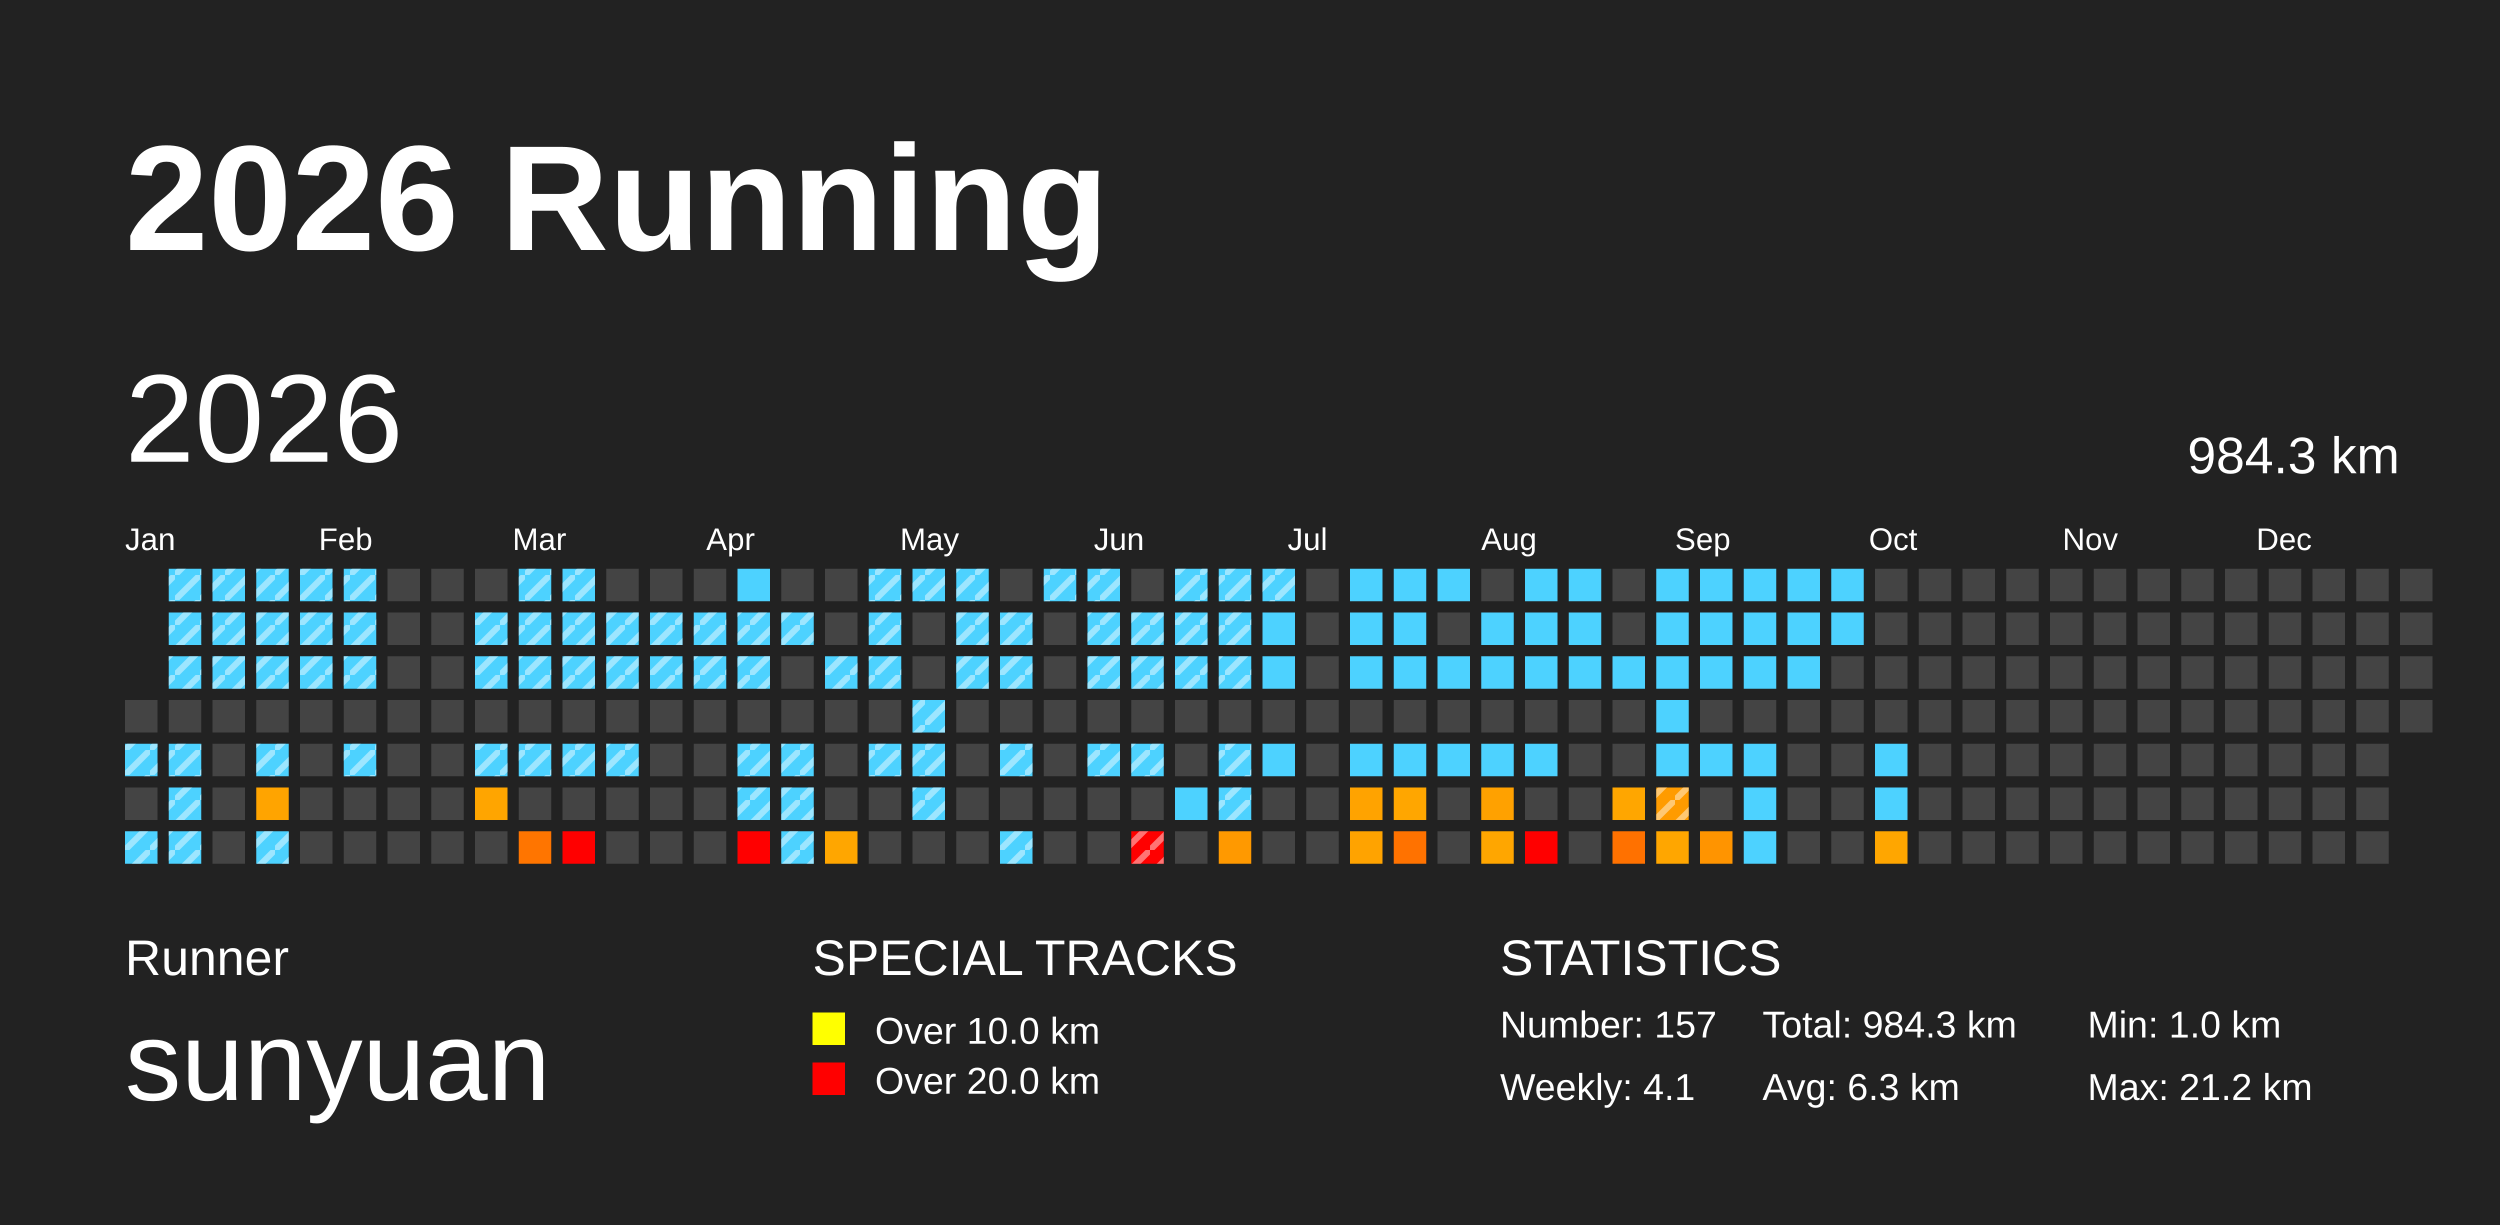
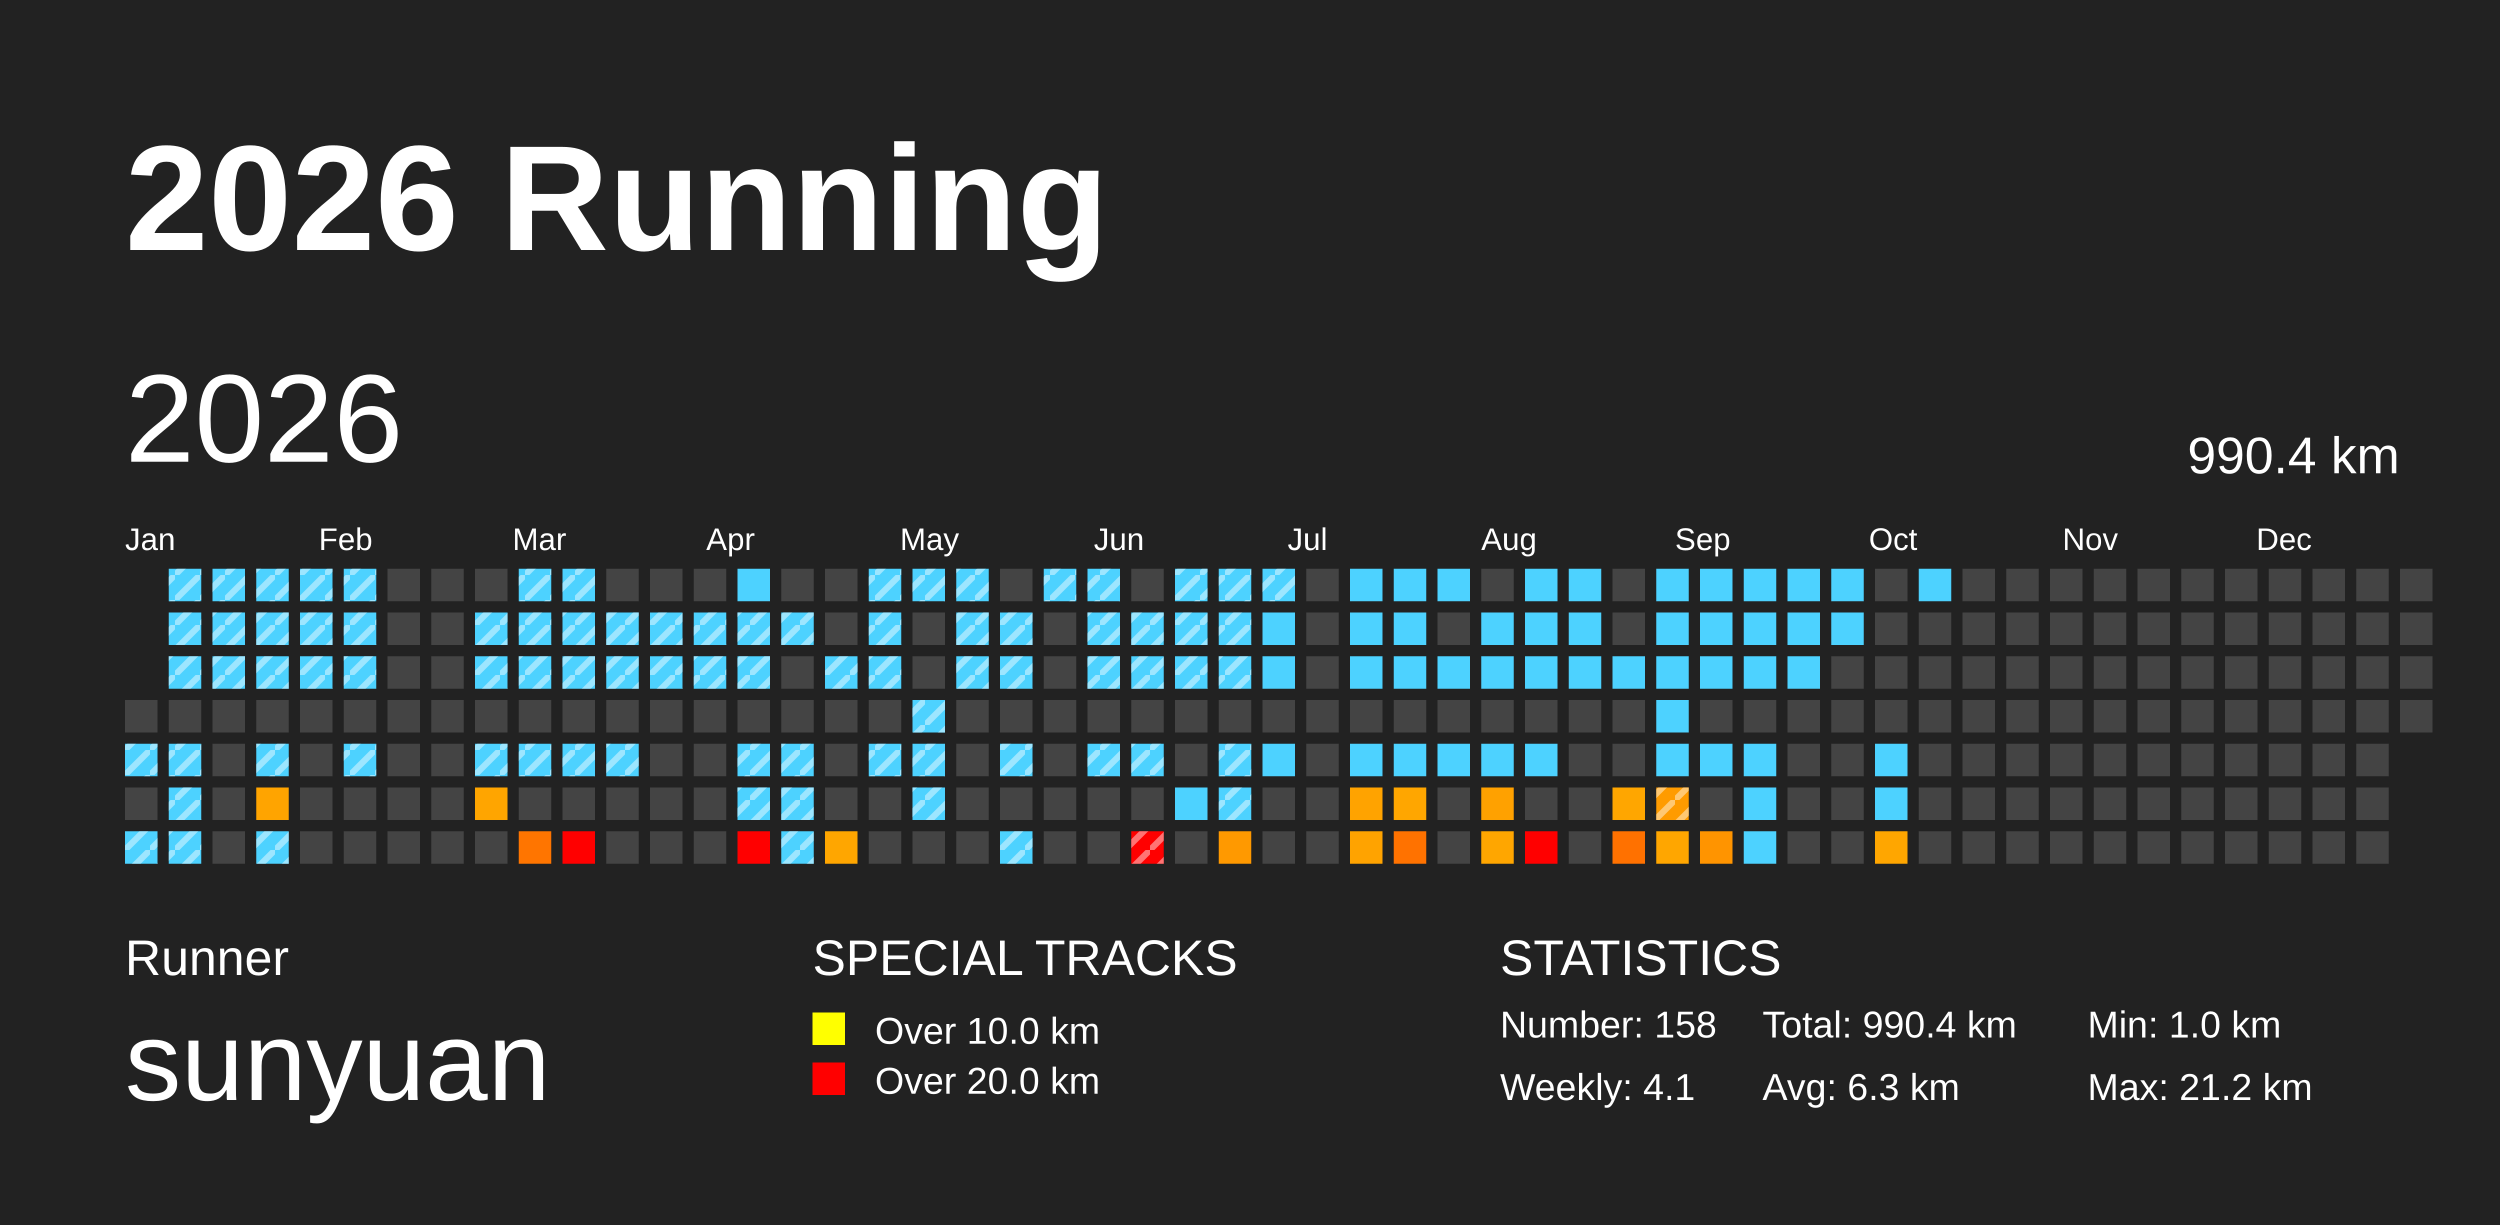
<svg xmlns="http://www.w3.org/2000/svg" baseProfile="full" height="98mm" version="1.1" viewBox="0,0,200,98" width="200mm">
  <defs>
    <pattern height="2" id="indoor-stripe" patternUnits="userSpaceOnUse" width="2">
      <line stroke="white" stroke-opacity="0.45" stroke-width="0.5" x1="0" x2="2" y1="2" y2="0" />
    </pattern>
  </defs>
  <rect fill="#222222" height="98" width="200" x="0" y="0" />
  <text fill="#FFFFFF" style="font-size:12px; font-family:Arial; font-weight:bold;" x="10" y="20">2026 Running</text>
  <text fill="#FFFFFF" style="font-size:4px; font-family:Arial" x="10" y="78">Runner</text>
  <text fill="#FFFFFF" style="font-size:9px; font-family:Arial" x="10" y="88">sunyuan</text>
  <text fill="#FFFFFF" style="font-size:4px; font-family:Arial" x="65" y="78">SPECIAL TRACKS</text>
  <rect fill="yellow" height="2.6" width="2.6" x="65" y="81" />
  <text fill="#FFFFFF" style="font-size:3px; font-family:Arial" x="70" y="83.5">Over 10.0 km</text>
  <rect fill="red" height="2.6" width="2.6" x="65" y="85" />
  <text fill="#FFFFFF" style="font-size:3px; font-family:Arial" x="70" y="87.5">Over 20.0 km</text>
  <text fill="#FFFFFF" style="font-size:4px; font-family:Arial" x="120" y="78">STATISTICS</text>
-   <text fill="#FFFFFF" style="font-size:3px; font-family:Arial" x="120" y="83">Number: 157</text>
+   <text fill="#FFFFFF" style="font-size:3px; font-family:Arial" x="120" y="83">Number: 158</text>
  <text fill="#FFFFFF" style="font-size:3px; font-family:Arial" x="120" y="88">Weekly: 4.1</text>
-   <text fill="#FFFFFF" style="font-size:3px; font-family:Arial" x="141" y="83">Total: 984.3 km</text>
+   <text fill="#FFFFFF" style="font-size:3px; font-family:Arial" x="141" y="83">Total: 990.4 km</text>
  <text fill="#FFFFFF" style="font-size:3px; font-family:Arial" x="141" y="88">Avg: 6.3 km</text>
  <text fill="#FFFFFF" style="font-size:3px; font-family:Arial" x="167" y="83">Min: 1.0 km</text>
  <text fill="#FFFFFF" style="font-size:3px; font-family:Arial" x="167" y="88">Max: 21.2 km</text>
  <text dominant-baseline="hanging" fill="#FFFFFF" style="font-size:10.0px; font-family:Arial;" x="10" y="30">2026</text>
-   <text dominant-baseline="hanging" fill="#FFFFFF" style="font-size:4.125px; font-family:Arial;" x="175" y="35">984.3 km</text>
+   <text dominant-baseline="hanging" fill="#FFFFFF" style="font-size:4.125px; font-family:Arial;" x="175" y="35">990.4 km</text>
  <text fill="#FFFFFF" style="font-size:2.5px; font-family:Arial" x="10.0" y="44">Jan</text>
  <text fill="#FFFFFF" style="font-size:2.5px; font-family:Arial" x="25.5" y="44">Feb</text>
  <text fill="#FFFFFF" style="font-size:2.5px; font-family:Arial" x="41.0" y="44">Mar</text>
  <text fill="#FFFFFF" style="font-size:2.5px; font-family:Arial" x="56.5" y="44">Apr</text>
  <text fill="#FFFFFF" style="font-size:2.5px; font-family:Arial" x="72.0" y="44">May</text>
  <text fill="#FFFFFF" style="font-size:2.5px; font-family:Arial" x="87.5" y="44">Jun</text>
  <text fill="#FFFFFF" style="font-size:2.5px; font-family:Arial" x="103.0" y="44">Jul</text>
  <text fill="#FFFFFF" style="font-size:2.5px; font-family:Arial" x="118.5" y="44">Aug</text>
  <text fill="#FFFFFF" style="font-size:2.5px; font-family:Arial" x="134.0" y="44">Sep</text>
  <text fill="#FFFFFF" style="font-size:2.5px; font-family:Arial" x="149.5" y="44">Oct</text>
  <text fill="#FFFFFF" style="font-size:2.5px; font-family:Arial" x="165.0" y="44">Nov</text>
  <text fill="#FFFFFF" style="font-size:2.5px; font-family:Arial" x="180.5" y="44">Dec</text>
  <rect fill="#444444" height="2.6" width="2.6" x="10.0" y="56.0" />
  <rect fill="#4dd2ff" height="2.6" width="2.6" x="10.0" y="59.5" />
  <rect fill="url(#indoor-stripe)" height="2.6" style="pointer-events: none;" width="2.6" x="10.0" y="59.5" />
  <rect fill="#444444" height="2.6" width="2.6" x="10.0" y="63.0" />
  <rect fill="#4dd2ff" height="2.6" width="2.6" x="10.0" y="66.5" />
  <rect fill="url(#indoor-stripe)" height="2.6" style="pointer-events: none;" width="2.6" x="10.0" y="66.5" />
  <rect fill="#4dd2ff" height="2.6" width="2.6" x="13.5" y="45.5" />
  <rect fill="url(#indoor-stripe)" height="2.6" style="pointer-events: none;" width="2.6" x="13.5" y="45.5" />
  <rect fill="#4dd2ff" height="2.6" width="2.6" x="13.5" y="49.0" />
  <rect fill="url(#indoor-stripe)" height="2.6" style="pointer-events: none;" width="2.6" x="13.5" y="49.0" />
  <rect fill="#4dd2ff" height="2.6" width="2.6" x="13.5" y="52.5" />
  <rect fill="url(#indoor-stripe)" height="2.6" style="pointer-events: none;" width="2.6" x="13.5" y="52.5" />
  <rect fill="#444444" height="2.6" width="2.6" x="13.5" y="56.0" />
  <rect fill="#4dd2ff" height="2.6" width="2.6" x="13.5" y="59.5" />
  <rect fill="url(#indoor-stripe)" height="2.6" style="pointer-events: none;" width="2.6" x="13.5" y="59.5" />
  <rect fill="#4dd2ff" height="2.6" width="2.6" x="13.5" y="63.0" />
  <rect fill="url(#indoor-stripe)" height="2.6" style="pointer-events: none;" width="2.6" x="13.5" y="63.0" />
  <rect fill="#4dd2ff" height="2.6" width="2.6" x="13.5" y="66.5" />
  <rect fill="url(#indoor-stripe)" height="2.6" style="pointer-events: none;" width="2.6" x="13.5" y="66.5" />
  <rect fill="#4dd2ff" height="2.6" width="2.6" x="17.0" y="45.5" />
  <rect fill="url(#indoor-stripe)" height="2.6" style="pointer-events: none;" width="2.6" x="17.0" y="45.5" />
  <rect fill="#4dd2ff" height="2.6" width="2.6" x="17.0" y="49.0" />
  <rect fill="url(#indoor-stripe)" height="2.6" style="pointer-events: none;" width="2.6" x="17.0" y="49.0" />
  <rect fill="#4dd2ff" height="2.6" width="2.6" x="17.0" y="52.5" />
  <rect fill="url(#indoor-stripe)" height="2.6" style="pointer-events: none;" width="2.6" x="17.0" y="52.5" />
  <rect fill="#444444" height="2.6" width="2.6" x="17.0" y="56.0" />
  <rect fill="#444444" height="2.6" width="2.6" x="17.0" y="59.5" />
  <rect fill="#444444" height="2.6" width="2.6" x="17.0" y="63.0" />
  <rect fill="#444444" height="2.6" width="2.6" x="17.0" y="66.5" />
  <rect fill="#4dd2ff" height="2.6" width="2.6" x="20.5" y="45.5" />
  <rect fill="url(#indoor-stripe)" height="2.6" style="pointer-events: none;" width="2.6" x="20.5" y="45.5" />
  <rect fill="#4dd2ff" height="2.6" width="2.6" x="20.5" y="49.0" />
  <rect fill="url(#indoor-stripe)" height="2.6" style="pointer-events: none;" width="2.6" x="20.5" y="49.0" />
  <rect fill="#4dd2ff" height="2.6" width="2.6" x="20.5" y="52.5" />
  <rect fill="url(#indoor-stripe)" height="2.6" style="pointer-events: none;" width="2.6" x="20.5" y="52.5" />
  <rect fill="#444444" height="2.6" width="2.6" x="20.5" y="56.0" />
  <rect fill="#4dd2ff" height="2.6" width="2.6" x="20.5" y="59.5" />
  <rect fill="url(#indoor-stripe)" height="2.6" style="pointer-events: none;" width="2.6" x="20.5" y="59.5" />
  <rect fill="#ffa400" height="2.6" width="2.6" x="20.5" y="63.0" />
  <rect fill="#4dd2ff" height="2.6" width="2.6" x="20.5" y="66.5" />
  <rect fill="url(#indoor-stripe)" height="2.6" style="pointer-events: none;" width="2.6" x="20.5" y="66.5" />
  <rect fill="#4dd2ff" height="2.6" width="2.6" x="24.0" y="45.5" />
  <rect fill="url(#indoor-stripe)" height="2.6" style="pointer-events: none;" width="2.6" x="24.0" y="45.5" />
  <rect fill="#4dd2ff" height="2.6" width="2.6" x="24.0" y="49.0" />
  <rect fill="url(#indoor-stripe)" height="2.6" style="pointer-events: none;" width="2.6" x="24.0" y="49.0" />
  <rect fill="#4dd2ff" height="2.6" width="2.6" x="24.0" y="52.5" />
  <rect fill="url(#indoor-stripe)" height="2.6" style="pointer-events: none;" width="2.6" x="24.0" y="52.5" />
  <rect fill="#444444" height="2.6" width="2.6" x="24.0" y="56.0" />
  <rect fill="#444444" height="2.6" width="2.6" x="24.0" y="59.5" />
  <rect fill="#444444" height="2.6" width="2.6" x="24.0" y="63.0" />
  <rect fill="#444444" height="2.6" width="2.6" x="24.0" y="66.5" />
  <rect fill="#4dd2ff" height="2.6" width="2.6" x="27.5" y="45.5" />
  <rect fill="url(#indoor-stripe)" height="2.6" style="pointer-events: none;" width="2.6" x="27.5" y="45.5" />
  <rect fill="#4dd2ff" height="2.6" width="2.6" x="27.5" y="49.0" />
  <rect fill="url(#indoor-stripe)" height="2.6" style="pointer-events: none;" width="2.6" x="27.5" y="49.0" />
  <rect fill="#4dd2ff" height="2.6" width="2.6" x="27.5" y="52.5" />
  <rect fill="url(#indoor-stripe)" height="2.6" style="pointer-events: none;" width="2.6" x="27.5" y="52.5" />
  <rect fill="#444444" height="2.6" width="2.6" x="27.5" y="56.0" />
  <rect fill="#4dd2ff" height="2.6" width="2.6" x="27.5" y="59.5" />
  <rect fill="url(#indoor-stripe)" height="2.6" style="pointer-events: none;" width="2.6" x="27.5" y="59.5" />
  <rect fill="#444444" height="2.6" width="2.6" x="27.5" y="63.0" />
  <rect fill="#444444" height="2.6" width="2.6" x="27.5" y="66.5" />
  <rect fill="#444444" height="2.6" width="2.6" x="31.0" y="45.5" />
  <rect fill="#444444" height="2.6" width="2.6" x="31.0" y="49.0" />
  <rect fill="#444444" height="2.6" width="2.6" x="31.0" y="52.5" />
  <rect fill="#444444" height="2.6" width="2.6" x="31.0" y="56.0" />
  <rect fill="#444444" height="2.6" width="2.6" x="31.0" y="59.5" />
  <rect fill="#444444" height="2.6" width="2.6" x="31.0" y="63.0" />
  <rect fill="#444444" height="2.6" width="2.6" x="31.0" y="66.5" />
  <rect fill="#444444" height="2.6" width="2.6" x="34.5" y="45.5" />
  <rect fill="#444444" height="2.6" width="2.6" x="34.5" y="49.0" />
  <rect fill="#444444" height="2.6" width="2.6" x="34.5" y="52.5" />
  <rect fill="#444444" height="2.6" width="2.6" x="34.5" y="56.0" />
  <rect fill="#444444" height="2.6" width="2.6" x="34.5" y="59.5" />
  <rect fill="#444444" height="2.6" width="2.6" x="34.5" y="63.0" />
  <rect fill="#444444" height="2.6" width="2.6" x="34.5" y="66.5" />
  <rect fill="#444444" height="2.6" width="2.6" x="38.0" y="45.5" />
  <rect fill="#4dd2ff" height="2.6" width="2.6" x="38.0" y="49.0" />
  <rect fill="url(#indoor-stripe)" height="2.6" style="pointer-events: none;" width="2.6" x="38.0" y="49.0" />
  <rect fill="#4dd2ff" height="2.6" width="2.6" x="38.0" y="52.5" />
  <rect fill="url(#indoor-stripe)" height="2.6" style="pointer-events: none;" width="2.6" x="38.0" y="52.5" />
  <rect fill="#444444" height="2.6" width="2.6" x="38.0" y="56.0" />
  <rect fill="#4dd2ff" height="2.6" width="2.6" x="38.0" y="59.5" />
  <rect fill="url(#indoor-stripe)" height="2.6" style="pointer-events: none;" width="2.6" x="38.0" y="59.5" />
  <rect fill="#ffa500" height="2.6" width="2.6" x="38.0" y="63.0" />
  <rect fill="#444444" height="2.6" width="2.6" x="38.0" y="66.5" />
  <rect fill="#4dd2ff" height="2.6" width="2.6" x="41.5" y="45.5" />
  <rect fill="url(#indoor-stripe)" height="2.6" style="pointer-events: none;" width="2.6" x="41.5" y="45.5" />
  <rect fill="#4dd2ff" height="2.6" width="2.6" x="41.5" y="49.0" />
  <rect fill="url(#indoor-stripe)" height="2.6" style="pointer-events: none;" width="2.6" x="41.5" y="49.0" />
  <rect fill="#4dd2ff" height="2.6" width="2.6" x="41.5" y="52.5" />
  <rect fill="url(#indoor-stripe)" height="2.6" style="pointer-events: none;" width="2.6" x="41.5" y="52.5" />
  <rect fill="#444444" height="2.6" width="2.6" x="41.5" y="56.0" />
  <rect fill="#4dd2ff" height="2.6" width="2.6" x="41.5" y="59.5" />
  <rect fill="url(#indoor-stripe)" height="2.6" style="pointer-events: none;" width="2.6" x="41.5" y="59.5" />
  <rect fill="#444444" height="2.6" width="2.6" x="41.5" y="63.0" />
  <rect fill="#ff7500" height="2.6" width="2.6" x="41.5" y="66.5" />
  <rect fill="#4dd2ff" height="2.6" width="2.6" x="45.0" y="45.5" />
  <rect fill="url(#indoor-stripe)" height="2.6" style="pointer-events: none;" width="2.6" x="45.0" y="45.5" />
  <rect fill="#4dd2ff" height="2.6" width="2.6" x="45.0" y="49.0" />
  <rect fill="url(#indoor-stripe)" height="2.6" style="pointer-events: none;" width="2.6" x="45.0" y="49.0" />
  <rect fill="#4dd2ff" height="2.6" width="2.6" x="45.0" y="52.5" />
  <rect fill="url(#indoor-stripe)" height="2.6" style="pointer-events: none;" width="2.6" x="45.0" y="52.5" />
  <rect fill="#444444" height="2.6" width="2.6" x="45.0" y="56.0" />
  <rect fill="#4dd2ff" height="2.6" width="2.6" x="45.0" y="59.5" />
  <rect fill="url(#indoor-stripe)" height="2.6" style="pointer-events: none;" width="2.6" x="45.0" y="59.5" />
  <rect fill="#444444" height="2.6" width="2.6" x="45.0" y="63.0" />
  <rect fill="red" height="2.6" width="2.6" x="45.0" y="66.5" />
  <rect fill="#444444" height="2.6" width="2.6" x="48.5" y="45.5" />
  <rect fill="#4dd2ff" height="2.6" width="2.6" x="48.5" y="49.0" />
  <rect fill="url(#indoor-stripe)" height="2.6" style="pointer-events: none;" width="2.6" x="48.5" y="49.0" />
  <rect fill="#4dd2ff" height="2.6" width="2.6" x="48.5" y="52.5" />
  <rect fill="url(#indoor-stripe)" height="2.6" style="pointer-events: none;" width="2.6" x="48.5" y="52.5" />
  <rect fill="#444444" height="2.6" width="2.6" x="48.5" y="56.0" />
  <rect fill="#4dd2ff" height="2.6" width="2.6" x="48.5" y="59.5" />
  <rect fill="url(#indoor-stripe)" height="2.6" style="pointer-events: none;" width="2.6" x="48.5" y="59.5" />
  <rect fill="#444444" height="2.6" width="2.6" x="48.5" y="63.0" />
  <rect fill="#444444" height="2.6" width="2.6" x="48.5" y="66.5" />
  <rect fill="#444444" height="2.6" width="2.6" x="52.0" y="45.5" />
  <rect fill="#4dd2ff" height="2.6" width="2.6" x="52.0" y="49.0" />
  <rect fill="url(#indoor-stripe)" height="2.6" style="pointer-events: none;" width="2.6" x="52.0" y="49.0" />
  <rect fill="#4dd2ff" height="2.6" width="2.6" x="52.0" y="52.5" />
  <rect fill="url(#indoor-stripe)" height="2.6" style="pointer-events: none;" width="2.6" x="52.0" y="52.5" />
  <rect fill="#444444" height="2.6" width="2.6" x="52.0" y="56.0" />
  <rect fill="#444444" height="2.6" width="2.6" x="52.0" y="59.5" />
  <rect fill="#444444" height="2.6" width="2.6" x="52.0" y="63.0" />
  <rect fill="#444444" height="2.6" width="2.6" x="52.0" y="66.5" />
  <rect fill="#444444" height="2.6" width="2.6" x="55.5" y="45.5" />
  <rect fill="#4dd2ff" height="2.6" width="2.6" x="55.5" y="49.0" />
  <rect fill="url(#indoor-stripe)" height="2.6" style="pointer-events: none;" width="2.6" x="55.5" y="49.0" />
  <rect fill="#4dd2ff" height="2.6" width="2.6" x="55.5" y="52.5" />
  <rect fill="url(#indoor-stripe)" height="2.6" style="pointer-events: none;" width="2.6" x="55.5" y="52.5" />
  <rect fill="#444444" height="2.6" width="2.6" x="55.5" y="56.0" />
  <rect fill="#444444" height="2.6" width="2.6" x="55.5" y="59.5" />
  <rect fill="#444444" height="2.6" width="2.6" x="55.5" y="63.0" />
  <rect fill="#444444" height="2.6" width="2.6" x="55.5" y="66.5" />
  <rect fill="#4dd2ff" height="2.6" width="2.6" x="59.0" y="45.5" />
  <rect fill="#4dd2ff" height="2.6" width="2.6" x="59.0" y="49.0" />
  <rect fill="url(#indoor-stripe)" height="2.6" style="pointer-events: none;" width="2.6" x="59.0" y="49.0" />
  <rect fill="#4dd2ff" height="2.6" width="2.6" x="59.0" y="52.5" />
  <rect fill="url(#indoor-stripe)" height="2.6" style="pointer-events: none;" width="2.6" x="59.0" y="52.5" />
  <rect fill="#444444" height="2.6" width="2.6" x="59.0" y="56.0" />
  <rect fill="#4dd2ff" height="2.6" width="2.6" x="59.0" y="59.5" />
  <rect fill="url(#indoor-stripe)" height="2.6" style="pointer-events: none;" width="2.6" x="59.0" y="59.5" />
  <rect fill="#4dd2ff" height="2.6" width="2.6" x="59.0" y="63.0" />
  <rect fill="url(#indoor-stripe)" height="2.6" style="pointer-events: none;" width="2.6" x="59.0" y="63.0" />
  <rect fill="red" height="2.6" width="2.6" x="59.0" y="66.5" />
  <rect fill="#444444" height="2.6" width="2.6" x="62.5" y="45.5" />
  <rect fill="#4dd2ff" height="2.6" width="2.6" x="62.5" y="49.0" />
  <rect fill="url(#indoor-stripe)" height="2.6" style="pointer-events: none;" width="2.6" x="62.5" y="49.0" />
  <rect fill="#444444" height="2.6" width="2.6" x="62.5" y="52.5" />
  <rect fill="#444444" height="2.6" width="2.6" x="62.5" y="56.0" />
  <rect fill="#4dd2ff" height="2.6" width="2.6" x="62.5" y="59.5" />
  <rect fill="url(#indoor-stripe)" height="2.6" style="pointer-events: none;" width="2.6" x="62.5" y="59.5" />
  <rect fill="#4dd2ff" height="2.6" width="2.6" x="62.5" y="63.0" />
  <rect fill="url(#indoor-stripe)" height="2.6" style="pointer-events: none;" width="2.6" x="62.5" y="63.0" />
  <rect fill="#4dd2ff" height="2.6" width="2.6" x="62.5" y="66.5" />
  <rect fill="url(#indoor-stripe)" height="2.6" style="pointer-events: none;" width="2.6" x="62.5" y="66.5" />
  <rect fill="#444444" height="2.6" width="2.6" x="66.0" y="45.5" />
  <rect fill="#444444" height="2.6" width="2.6" x="66.0" y="49.0" />
  <rect fill="#4dd2ff" height="2.6" width="2.6" x="66.0" y="52.5" />
  <rect fill="url(#indoor-stripe)" height="2.6" style="pointer-events: none;" width="2.6" x="66.0" y="52.5" />
  <rect fill="#444444" height="2.6" width="2.6" x="66.0" y="56.0" />
  <rect fill="#444444" height="2.6" width="2.6" x="66.0" y="59.5" />
  <rect fill="#444444" height="2.6" width="2.6" x="66.0" y="63.0" />
  <rect fill="#ffa600" height="2.6" width="2.6" x="66.0" y="66.5" />
  <rect fill="#4dd2ff" height="2.6" width="2.6" x="69.5" y="45.5" />
  <rect fill="url(#indoor-stripe)" height="2.6" style="pointer-events: none;" width="2.6" x="69.5" y="45.5" />
  <rect fill="#4dd2ff" height="2.6" width="2.6" x="69.5" y="49.0" />
  <rect fill="url(#indoor-stripe)" height="2.6" style="pointer-events: none;" width="2.6" x="69.5" y="49.0" />
  <rect fill="#4dd2ff" height="2.6" width="2.6" x="69.5" y="52.5" />
  <rect fill="url(#indoor-stripe)" height="2.6" style="pointer-events: none;" width="2.6" x="69.5" y="52.5" />
  <rect fill="#444444" height="2.6" width="2.6" x="69.5" y="56.0" />
  <rect fill="#4dd2ff" height="2.6" width="2.6" x="69.5" y="59.5" />
  <rect fill="url(#indoor-stripe)" height="2.6" style="pointer-events: none;" width="2.6" x="69.5" y="59.5" />
  <rect fill="#444444" height="2.6" width="2.6" x="69.5" y="63.0" />
  <rect fill="#444444" height="2.6" width="2.6" x="69.5" y="66.5" />
  <rect fill="#4dd2ff" height="2.6" width="2.6" x="73.0" y="45.5" />
  <rect fill="url(#indoor-stripe)" height="2.6" style="pointer-events: none;" width="2.6" x="73.0" y="45.5" />
  <rect fill="#444444" height="2.6" width="2.6" x="73.0" y="49.0" />
  <rect fill="#444444" height="2.6" width="2.6" x="73.0" y="52.5" />
  <rect fill="#4dd2ff" height="2.6" width="2.6" x="73.0" y="56.0" />
  <rect fill="url(#indoor-stripe)" height="2.6" style="pointer-events: none;" width="2.6" x="73.0" y="56.0" />
  <rect fill="#4dd2ff" height="2.6" width="2.6" x="73.0" y="59.5" />
  <rect fill="url(#indoor-stripe)" height="2.6" style="pointer-events: none;" width="2.6" x="73.0" y="59.5" />
  <rect fill="#4dd2ff" height="2.6" width="2.6" x="73.0" y="63.0" />
  <rect fill="url(#indoor-stripe)" height="2.6" style="pointer-events: none;" width="2.6" x="73.0" y="63.0" />
  <rect fill="#444444" height="2.6" width="2.6" x="73.0" y="66.5" />
  <rect fill="#4dd2ff" height="2.6" width="2.6" x="76.5" y="45.5" />
  <rect fill="url(#indoor-stripe)" height="2.6" style="pointer-events: none;" width="2.6" x="76.5" y="45.5" />
  <rect fill="#4dd2ff" height="2.6" width="2.6" x="76.5" y="49.0" />
  <rect fill="url(#indoor-stripe)" height="2.6" style="pointer-events: none;" width="2.6" x="76.5" y="49.0" />
  <rect fill="#4dd2ff" height="2.6" width="2.6" x="76.5" y="52.5" />
  <rect fill="url(#indoor-stripe)" height="2.6" style="pointer-events: none;" width="2.6" x="76.5" y="52.5" />
  <rect fill="#444444" height="2.6" width="2.6" x="76.5" y="56.0" />
  <rect fill="#444444" height="2.6" width="2.6" x="76.5" y="59.5" />
  <rect fill="#444444" height="2.6" width="2.6" x="76.5" y="63.0" />
  <rect fill="#444444" height="2.6" width="2.6" x="76.5" y="66.5" />
  <rect fill="#444444" height="2.6" width="2.6" x="80.0" y="45.5" />
  <rect fill="#4dd2ff" height="2.6" width="2.6" x="80.0" y="49.0" />
  <rect fill="url(#indoor-stripe)" height="2.6" style="pointer-events: none;" width="2.6" x="80.0" y="49.0" />
  <rect fill="#4dd2ff" height="2.6" width="2.6" x="80.0" y="52.5" />
  <rect fill="url(#indoor-stripe)" height="2.6" style="pointer-events: none;" width="2.6" x="80.0" y="52.5" />
  <rect fill="#444444" height="2.6" width="2.6" x="80.0" y="56.0" />
  <rect fill="#4dd2ff" height="2.6" width="2.6" x="80.0" y="59.5" />
  <rect fill="url(#indoor-stripe)" height="2.6" style="pointer-events: none;" width="2.6" x="80.0" y="59.5" />
  <rect fill="#444444" height="2.6" width="2.6" x="80.0" y="63.0" />
  <rect fill="#4dd2ff" height="2.6" width="2.6" x="80.0" y="66.5" />
  <rect fill="url(#indoor-stripe)" height="2.6" style="pointer-events: none;" width="2.6" x="80.0" y="66.5" />
  <rect fill="#4dd2ff" height="2.6" width="2.6" x="83.5" y="45.5" />
  <rect fill="url(#indoor-stripe)" height="2.6" style="pointer-events: none;" width="2.6" x="83.5" y="45.5" />
  <rect fill="#444444" height="2.6" width="2.6" x="83.5" y="49.0" />
  <rect fill="#444444" height="2.6" width="2.6" x="83.5" y="52.5" />
  <rect fill="#444444" height="2.6" width="2.6" x="83.5" y="56.0" />
  <rect fill="#444444" height="2.6" width="2.6" x="83.5" y="59.5" />
  <rect fill="#444444" height="2.6" width="2.6" x="83.5" y="63.0" />
  <rect fill="#444444" height="2.6" width="2.6" x="83.5" y="66.5" />
  <rect fill="#4dd2ff" height="2.6" width="2.6" x="87.0" y="45.5" />
  <rect fill="url(#indoor-stripe)" height="2.6" style="pointer-events: none;" width="2.6" x="87.0" y="45.5" />
  <rect fill="#4dd2ff" height="2.6" width="2.6" x="87.0" y="49.0" />
  <rect fill="url(#indoor-stripe)" height="2.6" style="pointer-events: none;" width="2.6" x="87.0" y="49.0" />
  <rect fill="#4dd2ff" height="2.6" width="2.6" x="87.0" y="52.5" />
  <rect fill="url(#indoor-stripe)" height="2.6" style="pointer-events: none;" width="2.6" x="87.0" y="52.5" />
  <rect fill="#444444" height="2.6" width="2.6" x="87.0" y="56.0" />
  <rect fill="#4dd2ff" height="2.6" width="2.6" x="87.0" y="59.5" />
  <rect fill="url(#indoor-stripe)" height="2.6" style="pointer-events: none;" width="2.6" x="87.0" y="59.5" />
  <rect fill="#444444" height="2.6" width="2.6" x="87.0" y="63.0" />
  <rect fill="#444444" height="2.6" width="2.6" x="87.0" y="66.5" />
  <rect fill="#444444" height="2.6" width="2.6" x="90.5" y="45.5" />
  <rect fill="#4dd2ff" height="2.6" width="2.6" x="90.5" y="49.0" />
  <rect fill="url(#indoor-stripe)" height="2.6" style="pointer-events: none;" width="2.6" x="90.5" y="49.0" />
  <rect fill="#4dd2ff" height="2.6" width="2.6" x="90.5" y="52.5" />
  <rect fill="url(#indoor-stripe)" height="2.6" style="pointer-events: none;" width="2.6" x="90.5" y="52.5" />
  <rect fill="#444444" height="2.6" width="2.6" x="90.5" y="56.0" />
  <rect fill="#4dd2ff" height="2.6" width="2.6" x="90.5" y="59.5" />
  <rect fill="url(#indoor-stripe)" height="2.6" style="pointer-events: none;" width="2.6" x="90.5" y="59.5" />
  <rect fill="#444444" height="2.6" width="2.6" x="90.5" y="63.0" />
  <rect fill="red" height="2.6" width="2.6" x="90.5" y="66.5" />
  <rect fill="url(#indoor-stripe)" height="2.6" style="pointer-events: none;" width="2.6" x="90.5" y="66.5" />
  <rect fill="#4dd2ff" height="2.6" width="2.6" x="94.0" y="45.5" />
  <rect fill="url(#indoor-stripe)" height="2.6" style="pointer-events: none;" width="2.6" x="94.0" y="45.5" />
  <rect fill="#4dd2ff" height="2.6" width="2.6" x="94.0" y="49.0" />
  <rect fill="url(#indoor-stripe)" height="2.6" style="pointer-events: none;" width="2.6" x="94.0" y="49.0" />
  <rect fill="#4dd2ff" height="2.6" width="2.6" x="94.0" y="52.5" />
  <rect fill="url(#indoor-stripe)" height="2.6" style="pointer-events: none;" width="2.6" x="94.0" y="52.5" />
  <rect fill="#444444" height="2.6" width="2.6" x="94.0" y="56.0" />
  <rect fill="#444444" height="2.6" width="2.6" x="94.0" y="59.5" />
  <rect fill="#4dd2ff" height="2.6" width="2.6" x="94.0" y="63.0" />
  <rect fill="#444444" height="2.6" width="2.6" x="94.0" y="66.5" />
  <rect fill="#4dd2ff" height="2.6" width="2.6" x="97.5" y="45.5" />
  <rect fill="url(#indoor-stripe)" height="2.6" style="pointer-events: none;" width="2.6" x="97.5" y="45.5" />
  <rect fill="#4dd2ff" height="2.6" width="2.6" x="97.5" y="49.0" />
  <rect fill="url(#indoor-stripe)" height="2.6" style="pointer-events: none;" width="2.6" x="97.5" y="49.0" />
  <rect fill="#4dd2ff" height="2.6" width="2.6" x="97.5" y="52.5" />
  <rect fill="url(#indoor-stripe)" height="2.6" style="pointer-events: none;" width="2.6" x="97.5" y="52.5" />
  <rect fill="#444444" height="2.6" width="2.6" x="97.5" y="56.0" />
  <rect fill="#4dd2ff" height="2.6" width="2.6" x="97.5" y="59.5" />
  <rect fill="url(#indoor-stripe)" height="2.6" style="pointer-events: none;" width="2.6" x="97.5" y="59.5" />
  <rect fill="#4dd2ff" height="2.6" width="2.6" x="97.5" y="63.0" />
  <rect fill="url(#indoor-stripe)" height="2.6" style="pointer-events: none;" width="2.6" x="97.5" y="63.0" />
  <rect fill="#ff9900" height="2.6" width="2.6" x="97.5" y="66.5" />
  <rect fill="#4dd2ff" height="2.6" width="2.6" x="101.0" y="45.5" />
  <rect fill="url(#indoor-stripe)" height="2.6" style="pointer-events: none;" width="2.6" x="101.0" y="45.5" />
  <rect fill="#4dd2ff" height="2.6" width="2.6" x="101.0" y="49.0" />
  <rect fill="#4dd2ff" height="2.6" width="2.6" x="101.0" y="52.5" />
  <rect fill="#444444" height="2.6" width="2.6" x="101.0" y="56.0" />
  <rect fill="#4dd2ff" height="2.6" width="2.6" x="101.0" y="59.5" />
  <rect fill="#444444" height="2.6" width="2.6" x="101.0" y="63.0" />
  <rect fill="#444444" height="2.6" width="2.6" x="101.0" y="66.5" />
  <rect fill="#444444" height="2.6" width="2.6" x="104.5" y="45.5" />
  <rect fill="#444444" height="2.6" width="2.6" x="104.5" y="49.0" />
  <rect fill="#444444" height="2.6" width="2.6" x="104.5" y="52.5" />
  <rect fill="#444444" height="2.6" width="2.6" x="104.5" y="56.0" />
  <rect fill="#444444" height="2.6" width="2.6" x="104.5" y="59.5" />
  <rect fill="#444444" height="2.6" width="2.6" x="104.5" y="63.0" />
  <rect fill="#444444" height="2.6" width="2.6" x="104.5" y="66.5" />
  <rect fill="#4dd2ff" height="2.6" width="2.6" x="108.0" y="45.5" />
  <rect fill="#4dd2ff" height="2.6" width="2.6" x="108.0" y="49.0" />
  <rect fill="#4dd2ff" height="2.6" width="2.6" x="108.0" y="52.5" />
  <rect fill="#444444" height="2.6" width="2.6" x="108.0" y="56.0" />
  <rect fill="#4dd2ff" height="2.6" width="2.6" x="108.0" y="59.5" />
  <rect fill="#ffa300" height="2.6" width="2.6" x="108.0" y="63.0" />
  <rect fill="#ffa300" height="2.6" width="2.6" x="108.0" y="66.5" />
  <rect fill="#4dd2ff" height="2.6" width="2.6" x="111.5" y="45.5" />
  <rect fill="#4dd2ff" height="2.6" width="2.6" x="111.5" y="49.0" />
  <rect fill="#4dd2ff" height="2.6" width="2.6" x="111.5" y="52.5" />
  <rect fill="#444444" height="2.6" width="2.6" x="111.5" y="56.0" />
  <rect fill="#4dd2ff" height="2.6" width="2.6" x="111.5" y="59.5" />
  <rect fill="#ffa600" height="2.6" width="2.6" x="111.5" y="63.0" />
  <rect fill="#ff7200" height="2.6" width="2.6" x="111.5" y="66.5" />
  <rect fill="#4dd2ff" height="2.6" width="2.6" x="115.0" y="45.5" />
  <rect fill="#444444" height="2.6" width="2.6" x="115.0" y="49.0" />
  <rect fill="#4dd2ff" height="2.6" width="2.6" x="115.0" y="52.5" />
  <rect fill="#444444" height="2.6" width="2.6" x="115.0" y="56.0" />
  <rect fill="#4dd2ff" height="2.6" width="2.6" x="115.0" y="59.5" />
  <rect fill="#444444" height="2.6" width="2.6" x="115.0" y="63.0" />
  <rect fill="#444444" height="2.6" width="2.6" x="115.0" y="66.5" />
  <rect fill="#444444" height="2.6" width="2.6" x="118.5" y="45.5" />
  <rect fill="#4dd2ff" height="2.6" width="2.6" x="118.5" y="49.0" />
  <rect fill="#4dd2ff" height="2.6" width="2.6" x="118.5" y="52.5" />
  <rect fill="#444444" height="2.6" width="2.6" x="118.5" y="56.0" />
  <rect fill="#4dd2ff" height="2.6" width="2.6" x="118.5" y="59.5" />
  <rect fill="#ffa100" height="2.6" width="2.6" x="118.5" y="63.0" />
  <rect fill="#ffa600" height="2.6" width="2.6" x="118.5" y="66.5" />
  <rect fill="#4dd2ff" height="2.6" width="2.6" x="122.0" y="45.5" />
  <rect fill="#4dd2ff" height="2.6" width="2.6" x="122.0" y="49.0" />
  <rect fill="#4dd2ff" height="2.6" width="2.6" x="122.0" y="52.5" />
  <rect fill="#444444" height="2.6" width="2.6" x="122.0" y="56.0" />
  <rect fill="#4dd2ff" height="2.6" width="2.6" x="122.0" y="59.5" />
  <rect fill="#444444" height="2.6" width="2.6" x="122.0" y="63.0" />
  <rect fill="red" height="2.6" width="2.6" x="122.0" y="66.5" />
  <rect fill="#4dd2ff" height="2.6" width="2.6" x="125.5" y="45.5" />
  <rect fill="#4dd2ff" height="2.6" width="2.6" x="125.5" y="49.0" />
  <rect fill="#4dd2ff" height="2.6" width="2.6" x="125.5" y="52.5" />
  <rect fill="#444444" height="2.6" width="2.6" x="125.5" y="56.0" />
  <rect fill="#444444" height="2.6" width="2.6" x="125.5" y="59.5" />
  <rect fill="#444444" height="2.6" width="2.6" x="125.5" y="63.0" />
  <rect fill="#444444" height="2.6" width="2.6" x="125.5" y="66.5" />
  <rect fill="#444444" height="2.6" width="2.6" x="129.0" y="45.5" />
  <rect fill="#444444" height="2.6" width="2.6" x="129.0" y="49.0" />
  <rect fill="#4dd2ff" height="2.6" width="2.6" x="129.0" y="52.5" />
  <rect fill="#444444" height="2.6" width="2.6" x="129.0" y="56.0" />
  <rect fill="#444444" height="2.6" width="2.6" x="129.0" y="59.5" />
  <rect fill="#ffa600" height="2.6" width="2.6" x="129.0" y="63.0" />
  <rect fill="#ff7100" height="2.6" width="2.6" x="129.0" y="66.5" />
  <rect fill="#4dd2ff" height="2.6" width="2.6" x="132.5" y="45.5" />
  <rect fill="#4dd2ff" height="2.6" width="2.6" x="132.5" y="49.0" />
  <rect fill="#4dd2ff" height="2.6" width="2.6" x="132.5" y="52.5" />
  <rect fill="#4dd2ff" height="2.6" width="2.6" x="132.5" y="56.0" />
  <rect fill="#4dd2ff" height="2.6" width="2.6" x="132.5" y="59.5" />
  <rect fill="#ff9b00" height="2.6" width="2.6" x="132.5" y="63.0" />
  <rect fill="url(#indoor-stripe)" height="2.6" style="pointer-events: none;" width="2.6" x="132.5" y="63.0" />
  <rect fill="#ffa600" height="2.6" width="2.6" x="132.5" y="66.5" />
  <rect fill="#4dd2ff" height="2.6" width="2.6" x="136.0" y="45.5" />
  <rect fill="#4dd2ff" height="2.6" width="2.6" x="136.0" y="49.0" />
  <rect fill="#4dd2ff" height="2.6" width="2.6" x="136.0" y="52.5" />
  <rect fill="#444444" height="2.6" width="2.6" x="136.0" y="56.0" />
  <rect fill="#4dd2ff" height="2.6" width="2.6" x="136.0" y="59.5" />
  <rect fill="#444444" height="2.6" width="2.6" x="136.0" y="63.0" />
  <rect fill="#ff9400" height="2.6" width="2.6" x="136.0" y="66.5" />
  <rect fill="#4dd2ff" height="2.6" width="2.6" x="139.5" y="45.5" />
  <rect fill="#4dd2ff" height="2.6" width="2.6" x="139.5" y="49.0" />
  <rect fill="#4dd2ff" height="2.6" width="2.6" x="139.5" y="52.5" />
  <rect fill="#444444" height="2.6" width="2.6" x="139.5" y="56.0" />
  <rect fill="#4dd2ff" height="2.6" width="2.6" x="139.5" y="59.5" />
  <rect fill="#4dd2ff" height="2.6" width="2.6" x="139.5" y="63.0" />
  <rect fill="#4dd2ff" height="2.6" width="2.6" x="139.5" y="66.5" />
  <rect fill="#4dd2ff" height="2.6" width="2.6" x="143.0" y="45.5" />
  <rect fill="#4dd2ff" height="2.6" width="2.6" x="143.0" y="49.0" />
  <rect fill="#4dd2ff" height="2.6" width="2.6" x="143.0" y="52.5" />
  <rect fill="#444444" height="2.6" width="2.6" x="143.0" y="56.0" />
  <rect fill="#444444" height="2.6" width="2.6" x="143.0" y="59.5" />
  <rect fill="#444444" height="2.6" width="2.6" x="143.0" y="63.0" />
  <rect fill="#444444" height="2.6" width="2.6" x="143.0" y="66.5" />
  <rect fill="#4dd2ff" height="2.6" width="2.6" x="146.5" y="45.5" />
  <rect fill="#4dd2ff" height="2.6" width="2.6" x="146.5" y="49.0" />
  <rect fill="#444444" height="2.6" width="2.6" x="146.5" y="52.5" />
  <rect fill="#444444" height="2.6" width="2.6" x="146.5" y="56.0" />
  <rect fill="#444444" height="2.6" width="2.6" x="146.5" y="59.5" />
  <rect fill="#444444" height="2.6" width="2.6" x="146.5" y="63.0" />
  <rect fill="#444444" height="2.6" width="2.6" x="146.5" y="66.5" />
  <rect fill="#444444" height="2.6" width="2.6" x="150.0" y="45.5" />
  <rect fill="#444444" height="2.6" width="2.6" x="150.0" y="49.0" />
  <rect fill="#444444" height="2.6" width="2.6" x="150.0" y="52.5" />
  <rect fill="#444444" height="2.6" width="2.6" x="150.0" y="56.0" />
  <rect fill="#4dd2ff" height="2.6" width="2.6" x="150.0" y="59.5" />
  <rect fill="#4dd2ff" height="2.6" width="2.6" x="150.0" y="63.0" />
  <rect fill="#ffa600" height="2.6" width="2.6" x="150.0" y="66.5" />
-   <rect fill="#444444" height="2.6" width="2.6" x="153.5" y="45.5" />
+   <rect fill="#4dd2ff" height="2.6" width="2.6" x="153.5" y="45.5" />
  <rect fill="#444444" height="2.6" width="2.6" x="153.5" y="49.0" />
  <rect fill="#444444" height="2.6" width="2.6" x="153.5" y="52.5" />
  <rect fill="#444444" height="2.6" width="2.6" x="153.5" y="56.0" />
  <rect fill="#444444" height="2.6" width="2.6" x="153.5" y="59.5" />
  <rect fill="#444444" height="2.6" width="2.6" x="153.5" y="63.0" />
  <rect fill="#444444" height="2.6" width="2.6" x="153.5" y="66.5" />
  <rect fill="#444444" height="2.6" width="2.6" x="157.0" y="45.5" />
  <rect fill="#444444" height="2.6" width="2.6" x="157.0" y="49.0" />
  <rect fill="#444444" height="2.6" width="2.6" x="157.0" y="52.5" />
  <rect fill="#444444" height="2.6" width="2.6" x="157.0" y="56.0" />
  <rect fill="#444444" height="2.6" width="2.6" x="157.0" y="59.5" />
  <rect fill="#444444" height="2.6" width="2.6" x="157.0" y="63.0" />
  <rect fill="#444444" height="2.6" width="2.6" x="157.0" y="66.5" />
  <rect fill="#444444" height="2.6" width="2.6" x="160.5" y="45.5" />
  <rect fill="#444444" height="2.6" width="2.6" x="160.5" y="49.0" />
  <rect fill="#444444" height="2.6" width="2.6" x="160.5" y="52.5" />
  <rect fill="#444444" height="2.6" width="2.6" x="160.5" y="56.0" />
  <rect fill="#444444" height="2.6" width="2.6" x="160.5" y="59.5" />
  <rect fill="#444444" height="2.6" width="2.6" x="160.5" y="63.0" />
  <rect fill="#444444" height="2.6" width="2.6" x="160.5" y="66.5" />
  <rect fill="#444444" height="2.6" width="2.6" x="164.0" y="45.5" />
  <rect fill="#444444" height="2.6" width="2.6" x="164.0" y="49.0" />
  <rect fill="#444444" height="2.6" width="2.6" x="164.0" y="52.5" />
  <rect fill="#444444" height="2.6" width="2.6" x="164.0" y="56.0" />
  <rect fill="#444444" height="2.6" width="2.6" x="164.0" y="59.5" />
  <rect fill="#444444" height="2.6" width="2.6" x="164.0" y="63.0" />
  <rect fill="#444444" height="2.6" width="2.6" x="164.0" y="66.5" />
  <rect fill="#444444" height="2.6" width="2.6" x="167.5" y="45.5" />
  <rect fill="#444444" height="2.6" width="2.6" x="167.5" y="49.0" />
  <rect fill="#444444" height="2.6" width="2.6" x="167.5" y="52.5" />
  <rect fill="#444444" height="2.6" width="2.6" x="167.5" y="56.0" />
  <rect fill="#444444" height="2.6" width="2.6" x="167.5" y="59.5" />
  <rect fill="#444444" height="2.6" width="2.6" x="167.5" y="63.0" />
  <rect fill="#444444" height="2.6" width="2.6" x="167.5" y="66.5" />
  <rect fill="#444444" height="2.6" width="2.6" x="171.0" y="45.5" />
  <rect fill="#444444" height="2.6" width="2.6" x="171.0" y="49.0" />
  <rect fill="#444444" height="2.6" width="2.6" x="171.0" y="52.5" />
  <rect fill="#444444" height="2.6" width="2.6" x="171.0" y="56.0" />
  <rect fill="#444444" height="2.6" width="2.6" x="171.0" y="59.5" />
  <rect fill="#444444" height="2.6" width="2.6" x="171.0" y="63.0" />
  <rect fill="#444444" height="2.6" width="2.6" x="171.0" y="66.5" />
  <rect fill="#444444" height="2.6" width="2.6" x="174.5" y="45.5" />
  <rect fill="#444444" height="2.6" width="2.6" x="174.5" y="49.0" />
  <rect fill="#444444" height="2.6" width="2.6" x="174.5" y="52.5" />
  <rect fill="#444444" height="2.6" width="2.6" x="174.5" y="56.0" />
  <rect fill="#444444" height="2.6" width="2.6" x="174.5" y="59.5" />
  <rect fill="#444444" height="2.6" width="2.6" x="174.5" y="63.0" />
  <rect fill="#444444" height="2.6" width="2.6" x="174.5" y="66.5" />
  <rect fill="#444444" height="2.6" width="2.6" x="178.0" y="45.5" />
  <rect fill="#444444" height="2.6" width="2.6" x="178.0" y="49.0" />
  <rect fill="#444444" height="2.6" width="2.6" x="178.0" y="52.5" />
  <rect fill="#444444" height="2.6" width="2.6" x="178.0" y="56.0" />
  <rect fill="#444444" height="2.6" width="2.6" x="178.0" y="59.5" />
  <rect fill="#444444" height="2.6" width="2.6" x="178.0" y="63.0" />
  <rect fill="#444444" height="2.6" width="2.6" x="178.0" y="66.5" />
  <rect fill="#444444" height="2.6" width="2.6" x="181.5" y="45.5" />
  <rect fill="#444444" height="2.6" width="2.6" x="181.5" y="49.0" />
  <rect fill="#444444" height="2.6" width="2.6" x="181.5" y="52.5" />
  <rect fill="#444444" height="2.6" width="2.6" x="181.5" y="56.0" />
  <rect fill="#444444" height="2.6" width="2.6" x="181.5" y="59.5" />
  <rect fill="#444444" height="2.6" width="2.6" x="181.5" y="63.0" />
  <rect fill="#444444" height="2.6" width="2.6" x="181.5" y="66.5" />
  <rect fill="#444444" height="2.6" width="2.6" x="185.0" y="45.5" />
  <rect fill="#444444" height="2.6" width="2.6" x="185.0" y="49.0" />
  <rect fill="#444444" height="2.6" width="2.6" x="185.0" y="52.5" />
  <rect fill="#444444" height="2.6" width="2.6" x="185.0" y="56.0" />
  <rect fill="#444444" height="2.6" width="2.6" x="185.0" y="59.5" />
  <rect fill="#444444" height="2.6" width="2.6" x="185.0" y="63.0" />
  <rect fill="#444444" height="2.6" width="2.6" x="185.0" y="66.5" />
  <rect fill="#444444" height="2.6" width="2.6" x="188.5" y="45.5" />
  <rect fill="#444444" height="2.6" width="2.6" x="188.5" y="49.0" />
  <rect fill="#444444" height="2.6" width="2.6" x="188.5" y="52.5" />
  <rect fill="#444444" height="2.6" width="2.6" x="188.5" y="56.0" />
  <rect fill="#444444" height="2.6" width="2.6" x="188.5" y="59.5" />
  <rect fill="#444444" height="2.6" width="2.6" x="188.5" y="63.0" />
  <rect fill="#444444" height="2.6" width="2.6" x="188.5" y="66.5" />
  <rect fill="#444444" height="2.6" width="2.6" x="192.0" y="45.5" />
  <rect fill="#444444" height="2.6" width="2.6" x="192.0" y="49.0" />
  <rect fill="#444444" height="2.6" width="2.6" x="192.0" y="52.5" />
  <rect fill="#444444" height="2.6" width="2.6" x="192.0" y="56.0" />
</svg>
